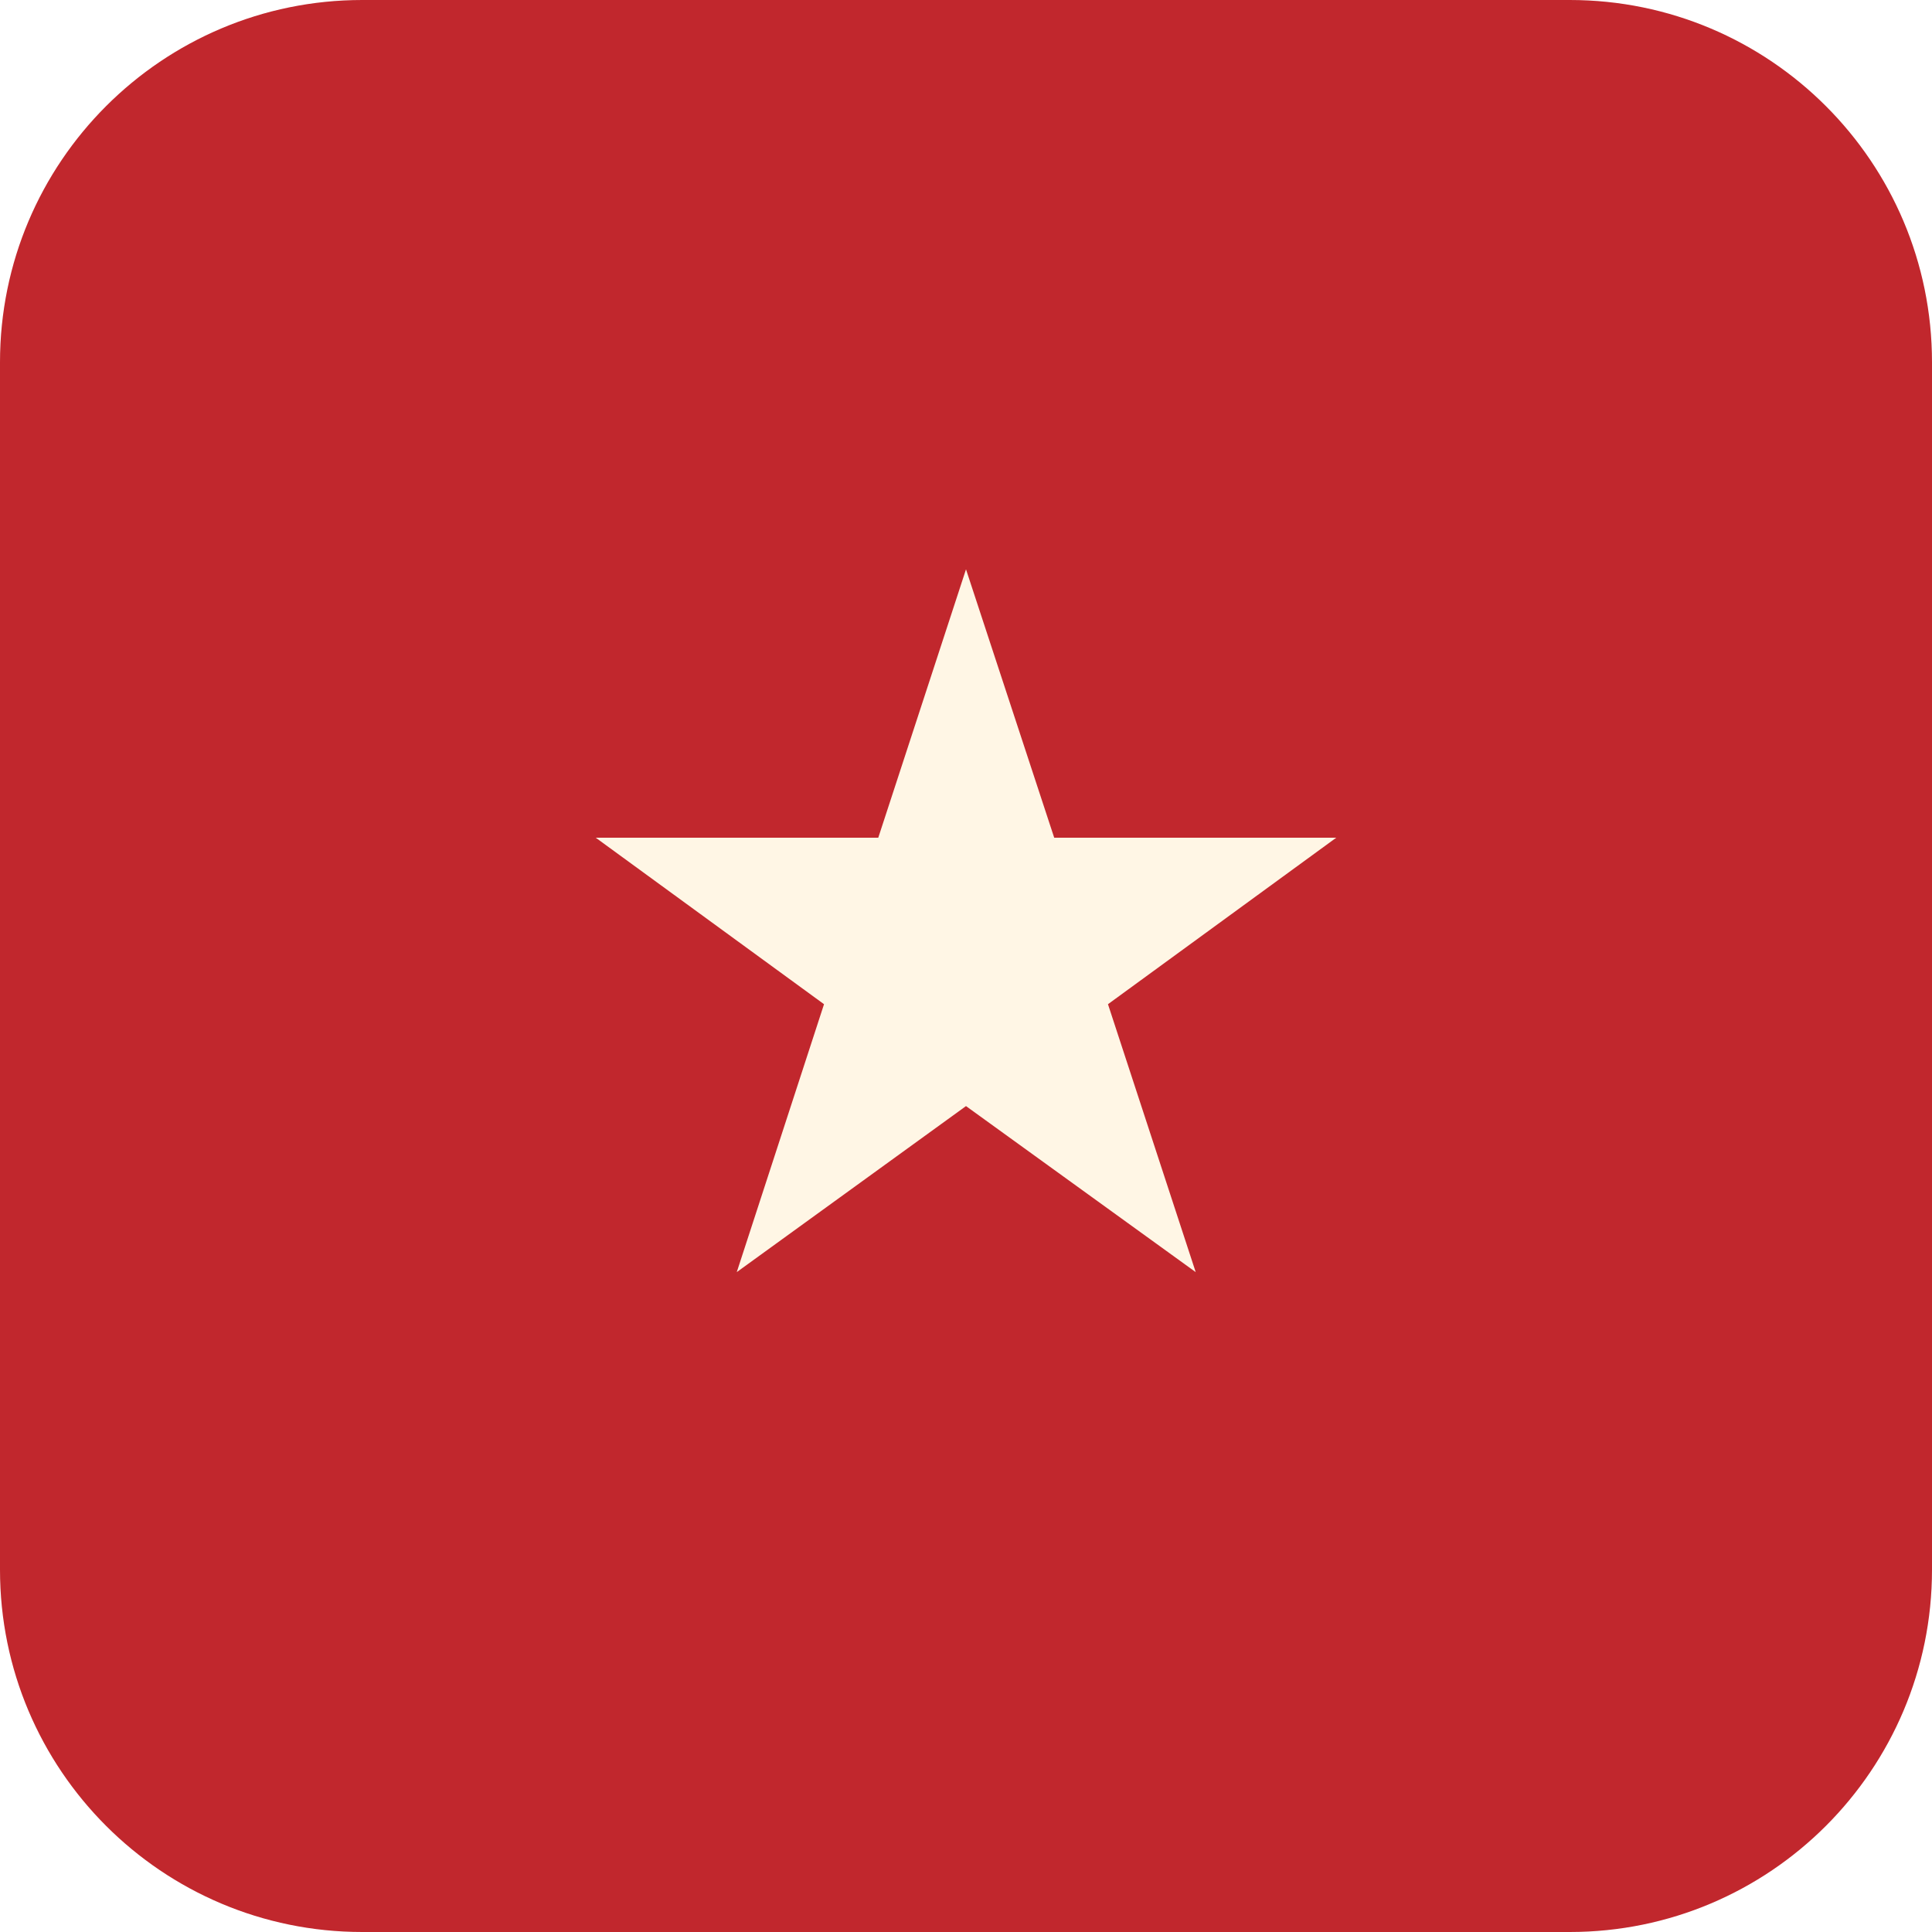
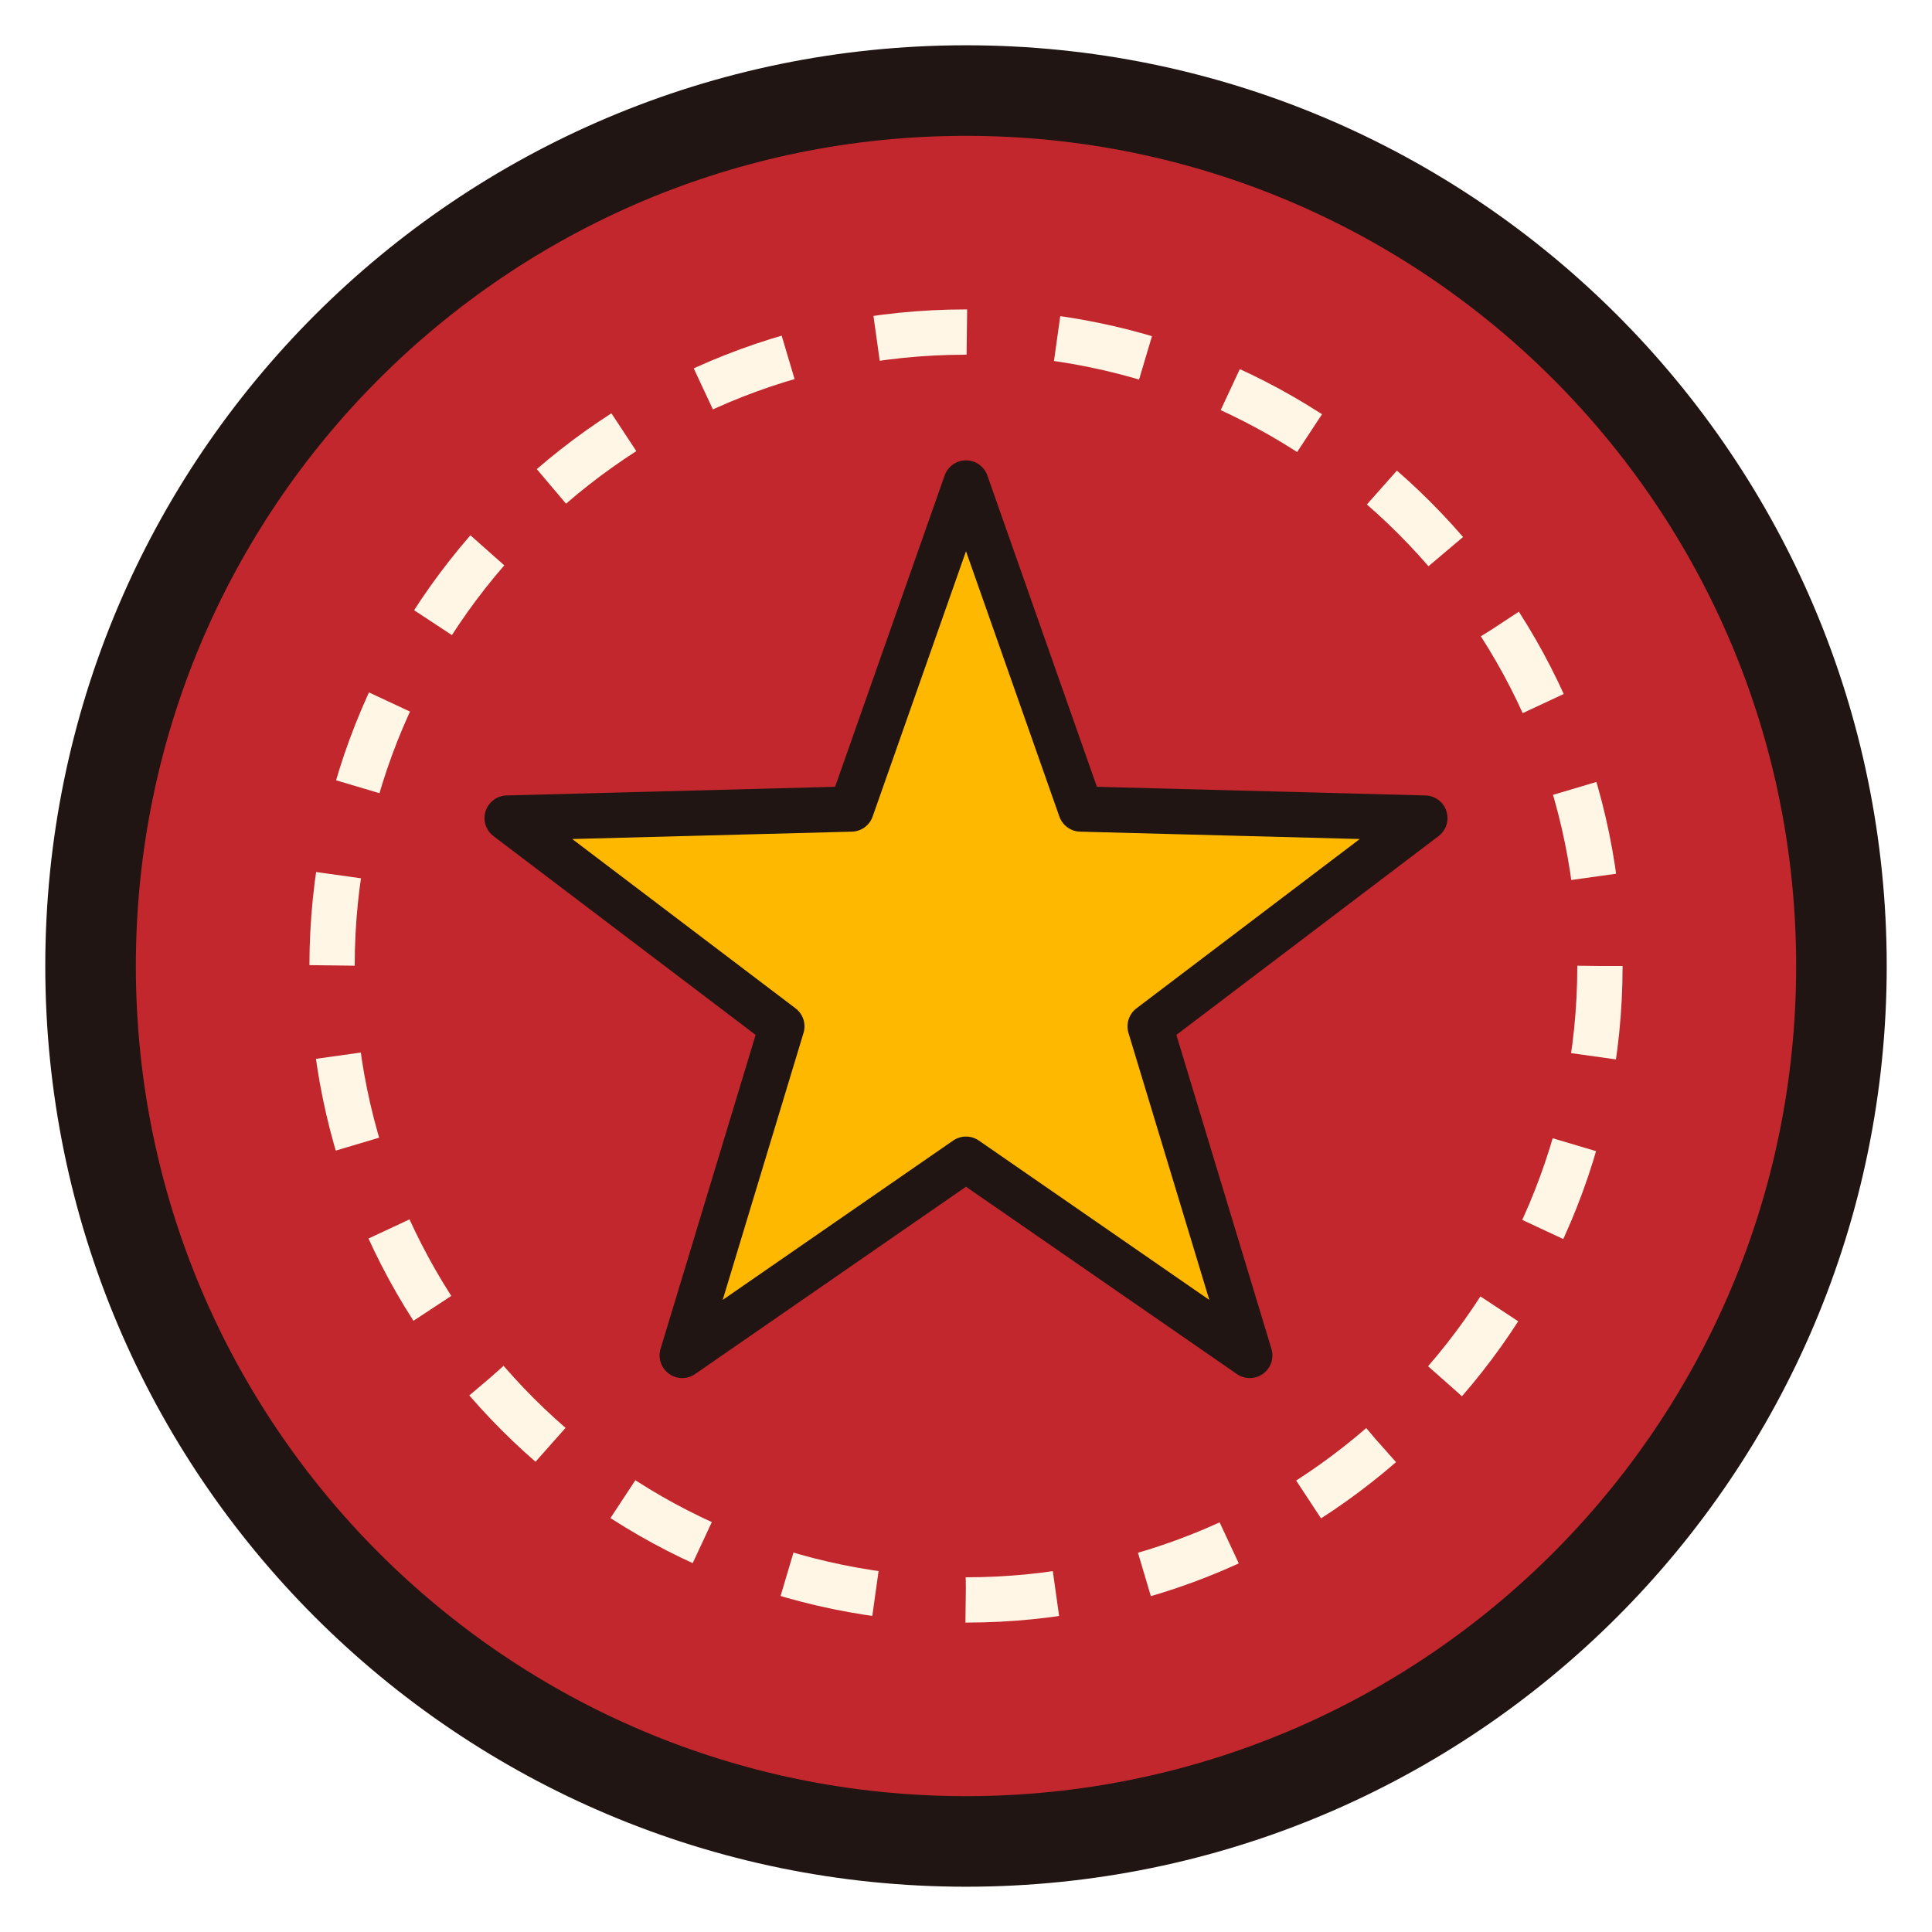
<svg xmlns="http://www.w3.org/2000/svg" viewBox="0 0 64 64">
-   <rect width="64" height="64" rx="12" fill="#C1272D" />
-   <text x="32" y="42" font-size="32" text-anchor="middle" fill="#FFF6E5" font-family="sans-serif">★</text>
+   <circle cx="32" cy="32" r="29" fill="#C1272D" stroke="#201512" stroke-width="3" />
+   <circle cx="32" cy="32" r="21" fill="none" stroke="#FFF6E5" stroke-width="1.5" stroke-dasharray="3 3" />
+   <polygon points="32,16 35.8,26.8 47.2,27.1 38.1,34 41.4,44.9 32,38.4 22.6,44.9 25.9,34 16.8,27.1 28.2,26.8" fill="#FFB800" stroke="#201512" stroke-width="1.5" stroke-linejoin="round" />
</svg>
